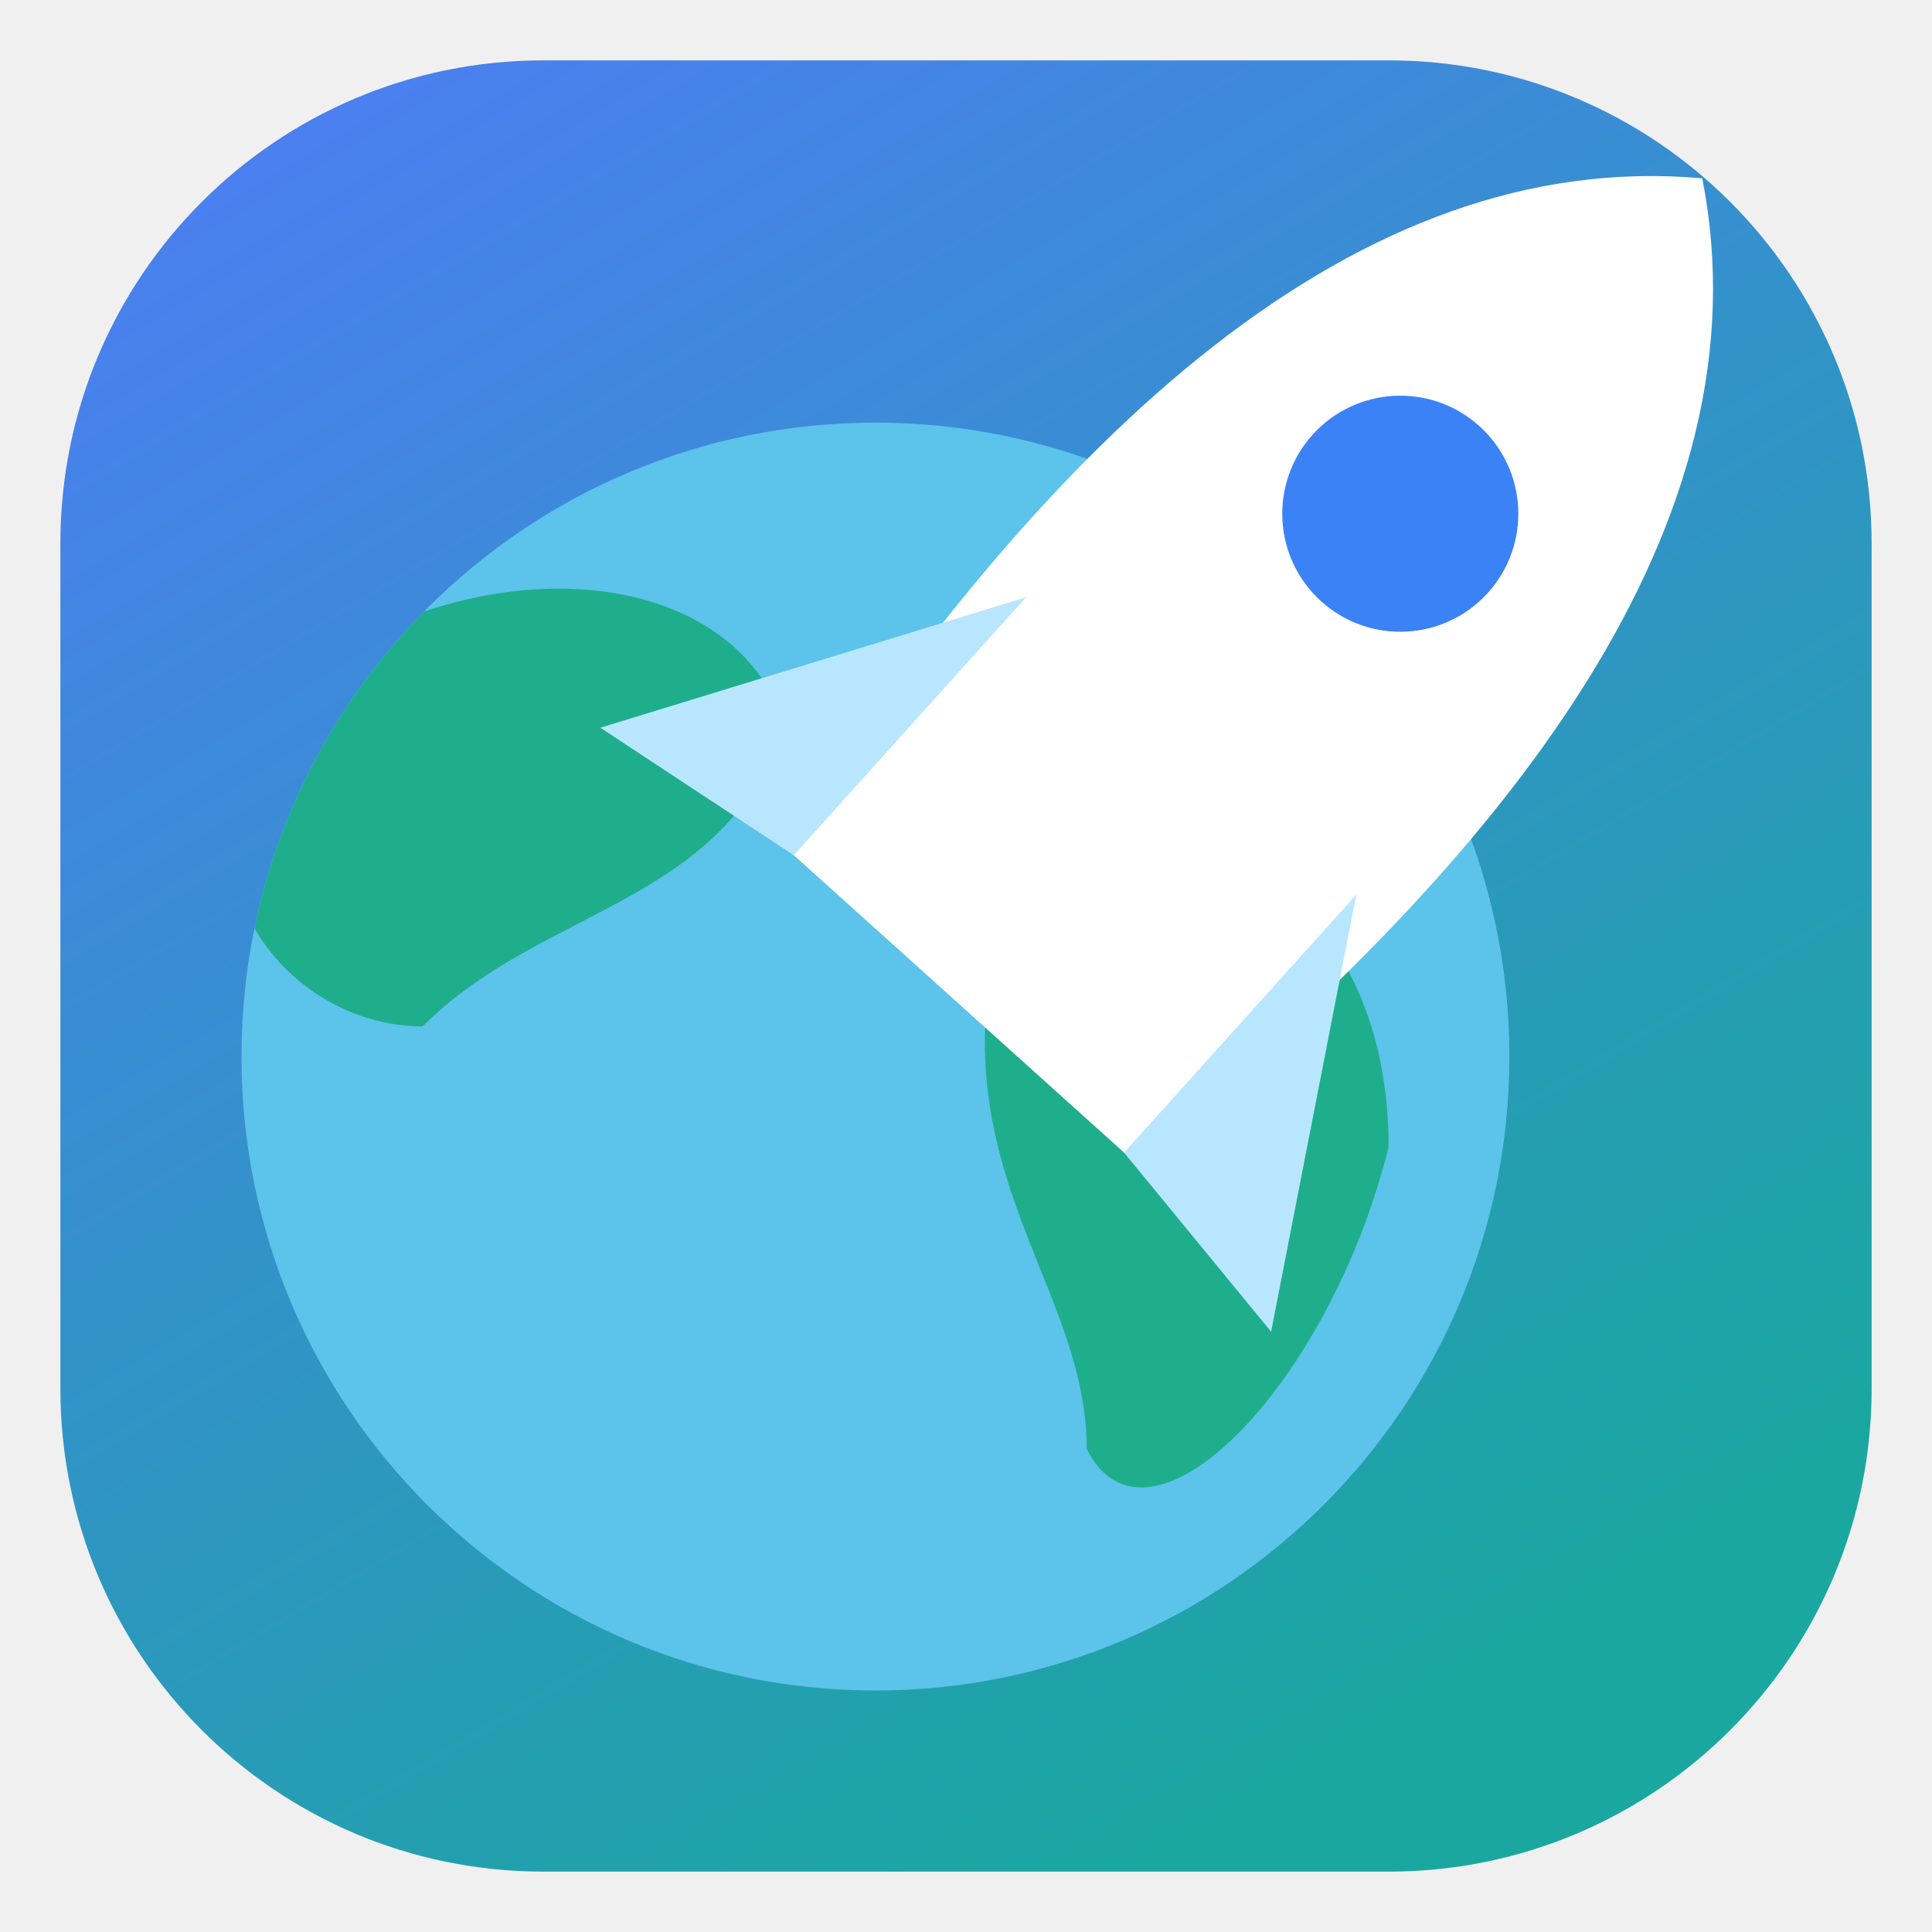
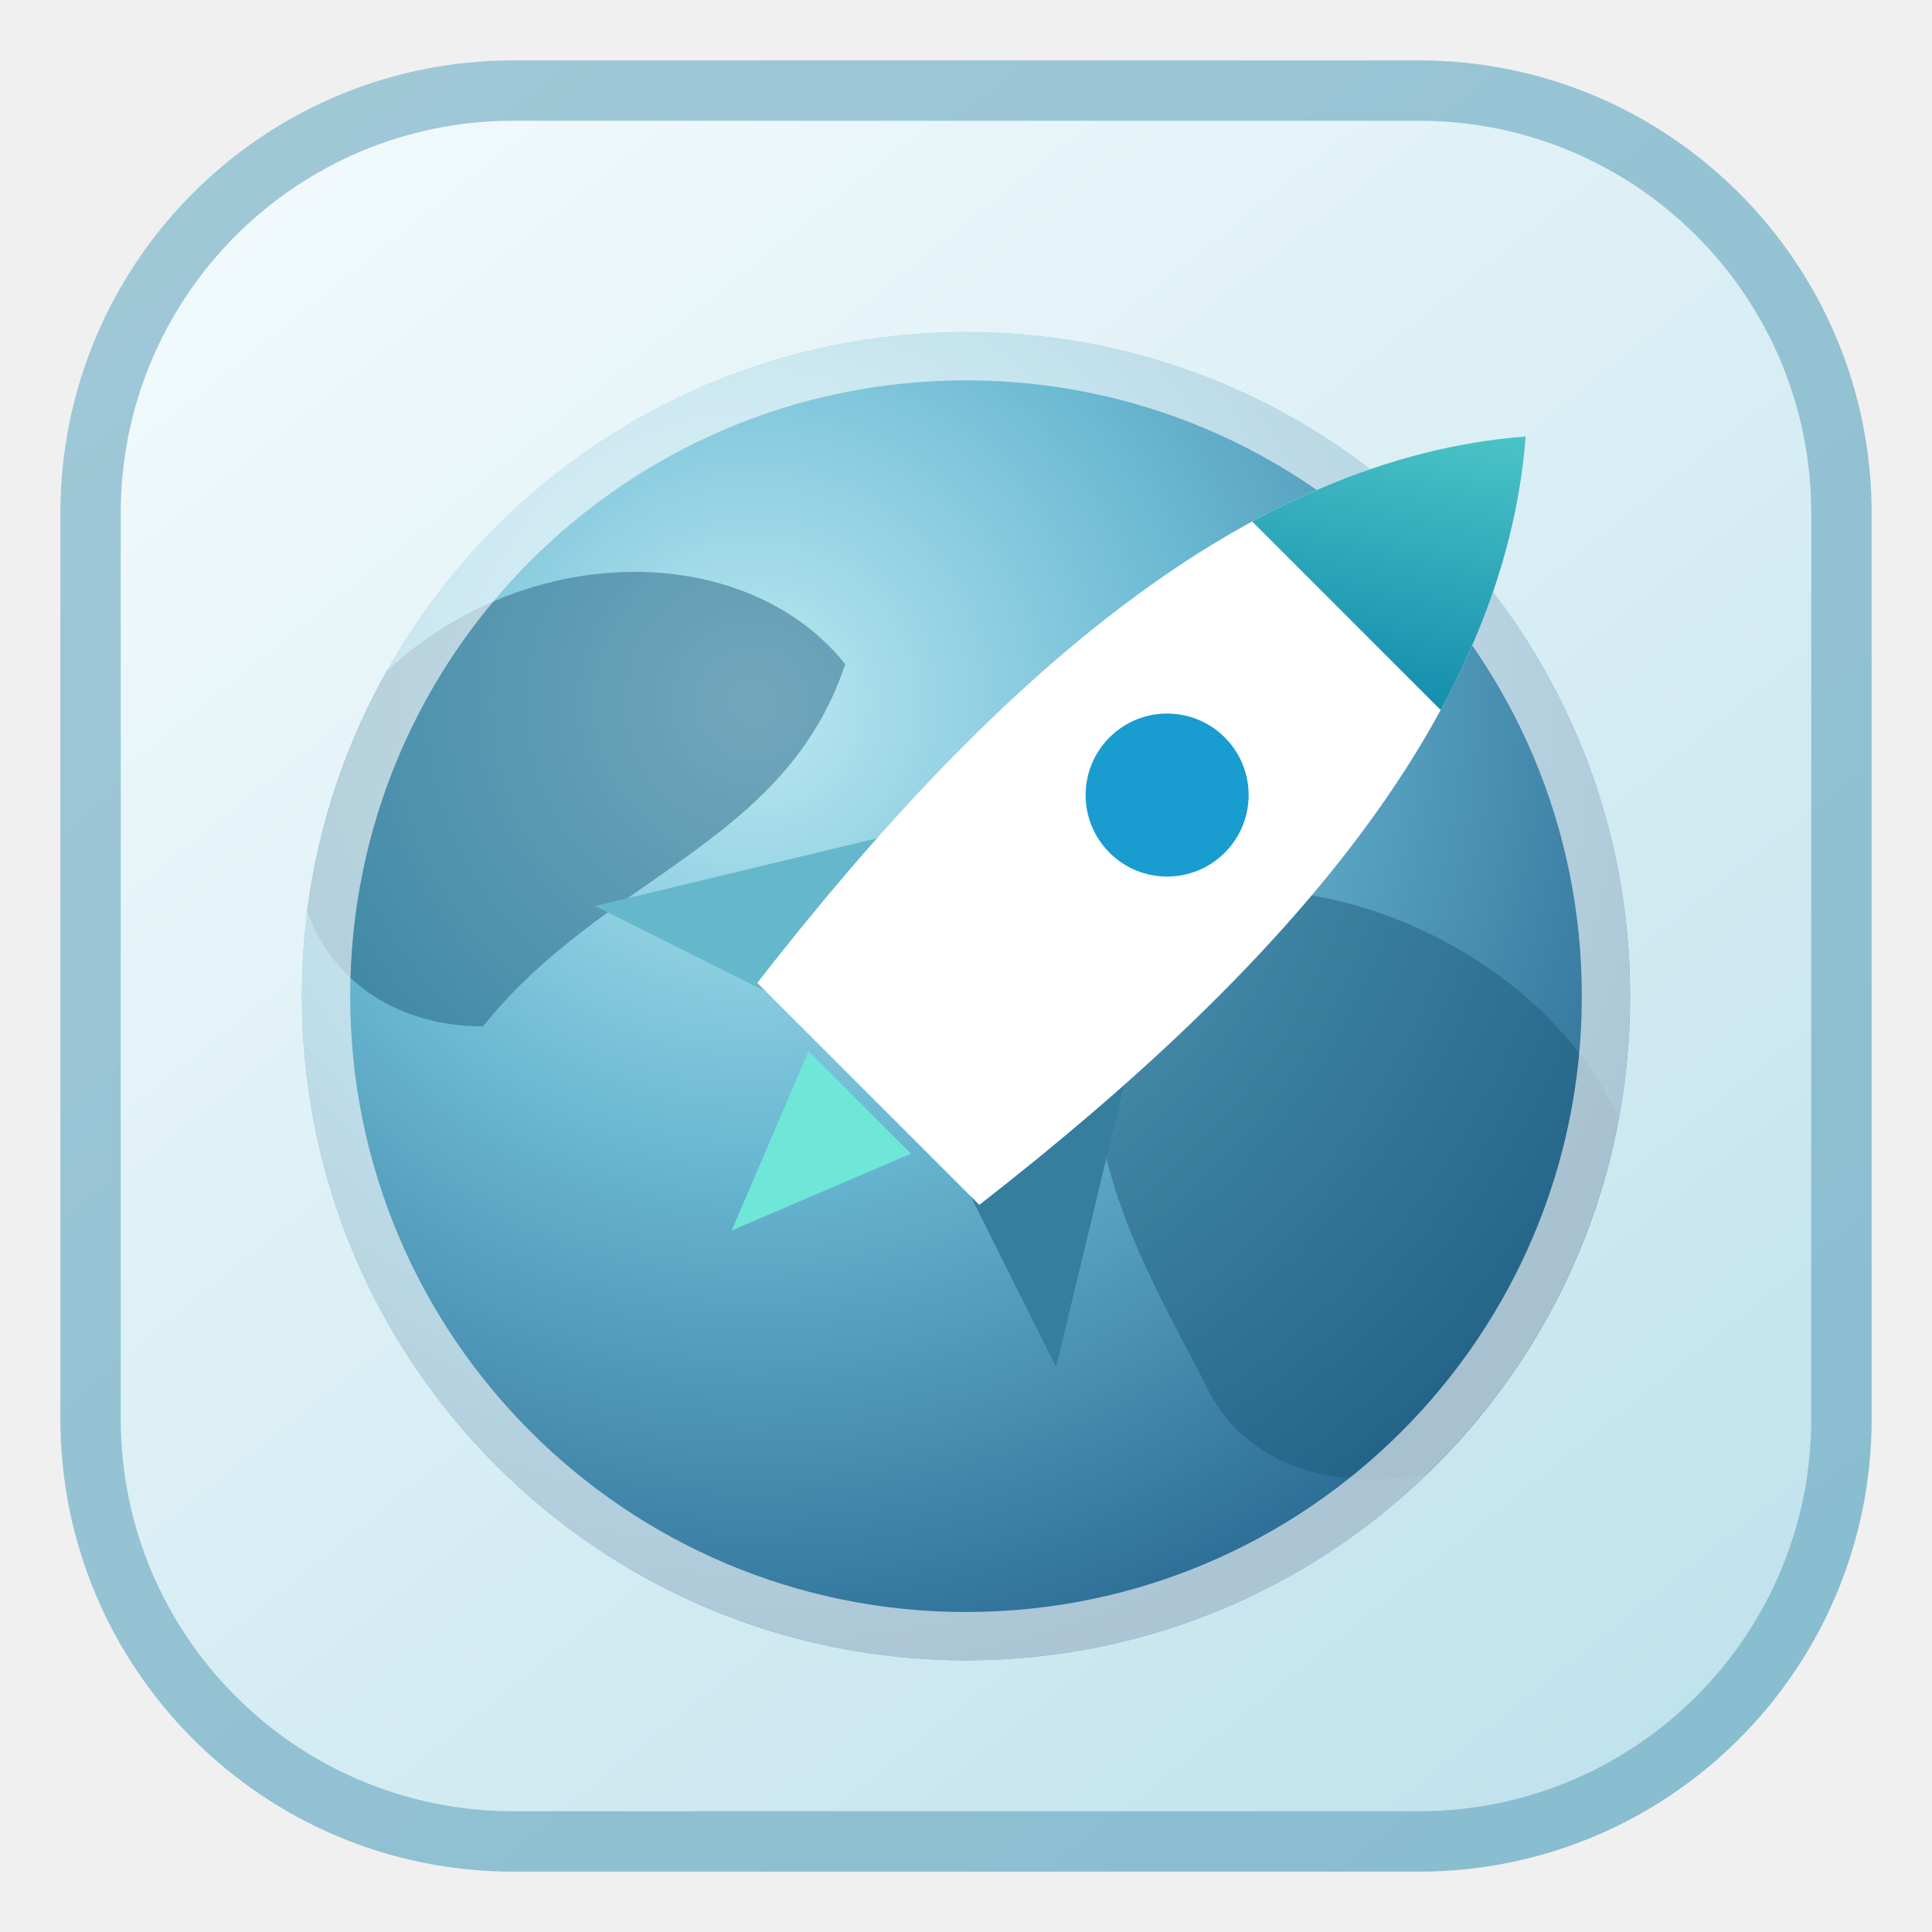
<svg xmlns="http://www.w3.org/2000/svg" viewBox="0 0 32 32" width="32" height="32">
  <defs>
-     <linearGradient id="tile" x1="0" y1="0" x2="0.6" y2="1">
-       <stop offset="0" stop-color="#4f7cf7" />
-       <stop offset="1" stop-color="#1aa7a0" />
+     <linearGradient id="tile" x1="0.1" y1="0" x2="0.9" y2="1">
+       <stop offset="0" stop-color="#F4FBFD" />
+       <stop offset="1" stop-color="#BEE1EC" />
+     </linearGradient>
+     <radialGradient id="globe" cx="34%" cy="28%" r="74%">
+       <stop offset="0" stop-color="#BCE9F2" />
+       <stop offset="0.45" stop-color="#6BB9D3" />
+       <stop offset="1" stop-color="#2D6E96" />
+     </radialGradient>
+     <linearGradient id="nose" x1="0" y1="0" x2="1" y2="1">
+       <stop offset="0" stop-color="#6EE7D8" />
+       <stop offset="1" stop-color="#0A82A8" />
    </linearGradient>
    <clipPath id="g">
-       <circle cx="14.5" cy="17.5" r="10.5" />
+       <circle cx="16" cy="16.5" r="11" />
+     </clipPath>
+     <clipPath id="hull">
+       <path d="M 0 -10 C 3 -6.5 3.4 -1 2.6 5.4 L -2.6 5.4 C -3.4 -1 -3 -6.5 0 -10 Z" />
    </clipPath>
  </defs>
-   <rect x="1" y="1" width="30" height="30" rx="8" fill="url(#tile)" />
-   <circle cx="14.5" cy="17.5" r="10.5" fill="#5cc3ea" />
-   <g clip-path="url(#g)" fill="#1fae8c">
-     <path d="M 4 12 C 7 9 12 9 13 12 C 12 15 9 15 7 17 C 5 17 3 15 4 12 Z" />
-     <path d="M 17 14 C 20 13 23 15 23 19 C 22 23 19 26 18 24 C 18 21 15 19 17 14 Z" />
+   <rect x="1" y="1" width="30" height="30" rx="7.5" fill="url(#tile)" />
+   <rect x="1.5" y="1.5" width="29" height="29" rx="7" fill="none" stroke="#5B9FB8" stroke-opacity="0.55" />
+   <circle cx="16" cy="16.5" r="11" fill="url(#globe)" />
+   <g clip-path="url(#g)" fill="#1A5878" fill-opacity="0.45">
+     <path d="M 5 13 C 7 9 12 8.5 14 11 C 13 14 10 14.5 8 17 C 6 17 4.5 15.5 5 13 Z" />
+     <path d="M 19 15 C 22 14 26 16 27 19 L 27 23 C 24 25 21 25 20 23 C 19 21 17 18 19 15 Z" />
  </g>
-   <g transform="translate(20.5 11.5) rotate(42) scale(1.15)">
-     <path d="M 0 -10 C 4 -7 4.5 -1 3.4 6 L -3.4 6 C -4.5 -1 -4 -7 0 -10 Z" fill="#ffffff" />
-     <path d="M -3.2 1 L -6.5 6.5 L -3.2 6 Z M 3.2 1 L 6.5 6.5 L 3.2 6 Z" fill="#b9e6ff" />
-     <circle cx="0" cy="-3.5" r="1.7" fill="#3b82f6" />
+   <circle cx="16" cy="16.5" r="10.6" fill="none" stroke="#FFFFFF" stroke-opacity="0.6" stroke-width="0.8" />
+   <g transform="translate(18.2 14.3) rotate(45)">
+     <path d="M -2.4 1.5 L -5.4 6.4 L -2.4 5.4 Z" fill="#65B8CC" />
+     <path d="M 2.4 1.5 L 5.4 6.4 L 2.4 5.4 Z" fill="#357E9E" />
+     <path d="M 0 -10 C 3 -6.5 3.4 -1 2.6 5.4 L -2.6 5.4 C -3.4 -1 -3 -6.5 0 -10 Z" fill="#FFFFFF" />
+     <g clip-path="url(#hull)">
+       <rect x="-4" y="-11" width="8" height="5.2" fill="url(#nose)" />
+     </g>
+     <circle cx="0" cy="-1.6" r="1.35" fill="#199CD0" />
+     <path d="M -1.2 5.6 L 1.2 5.6 L 0 8.6 Z" fill="#6EE7D8" />
  </g>
</svg>
